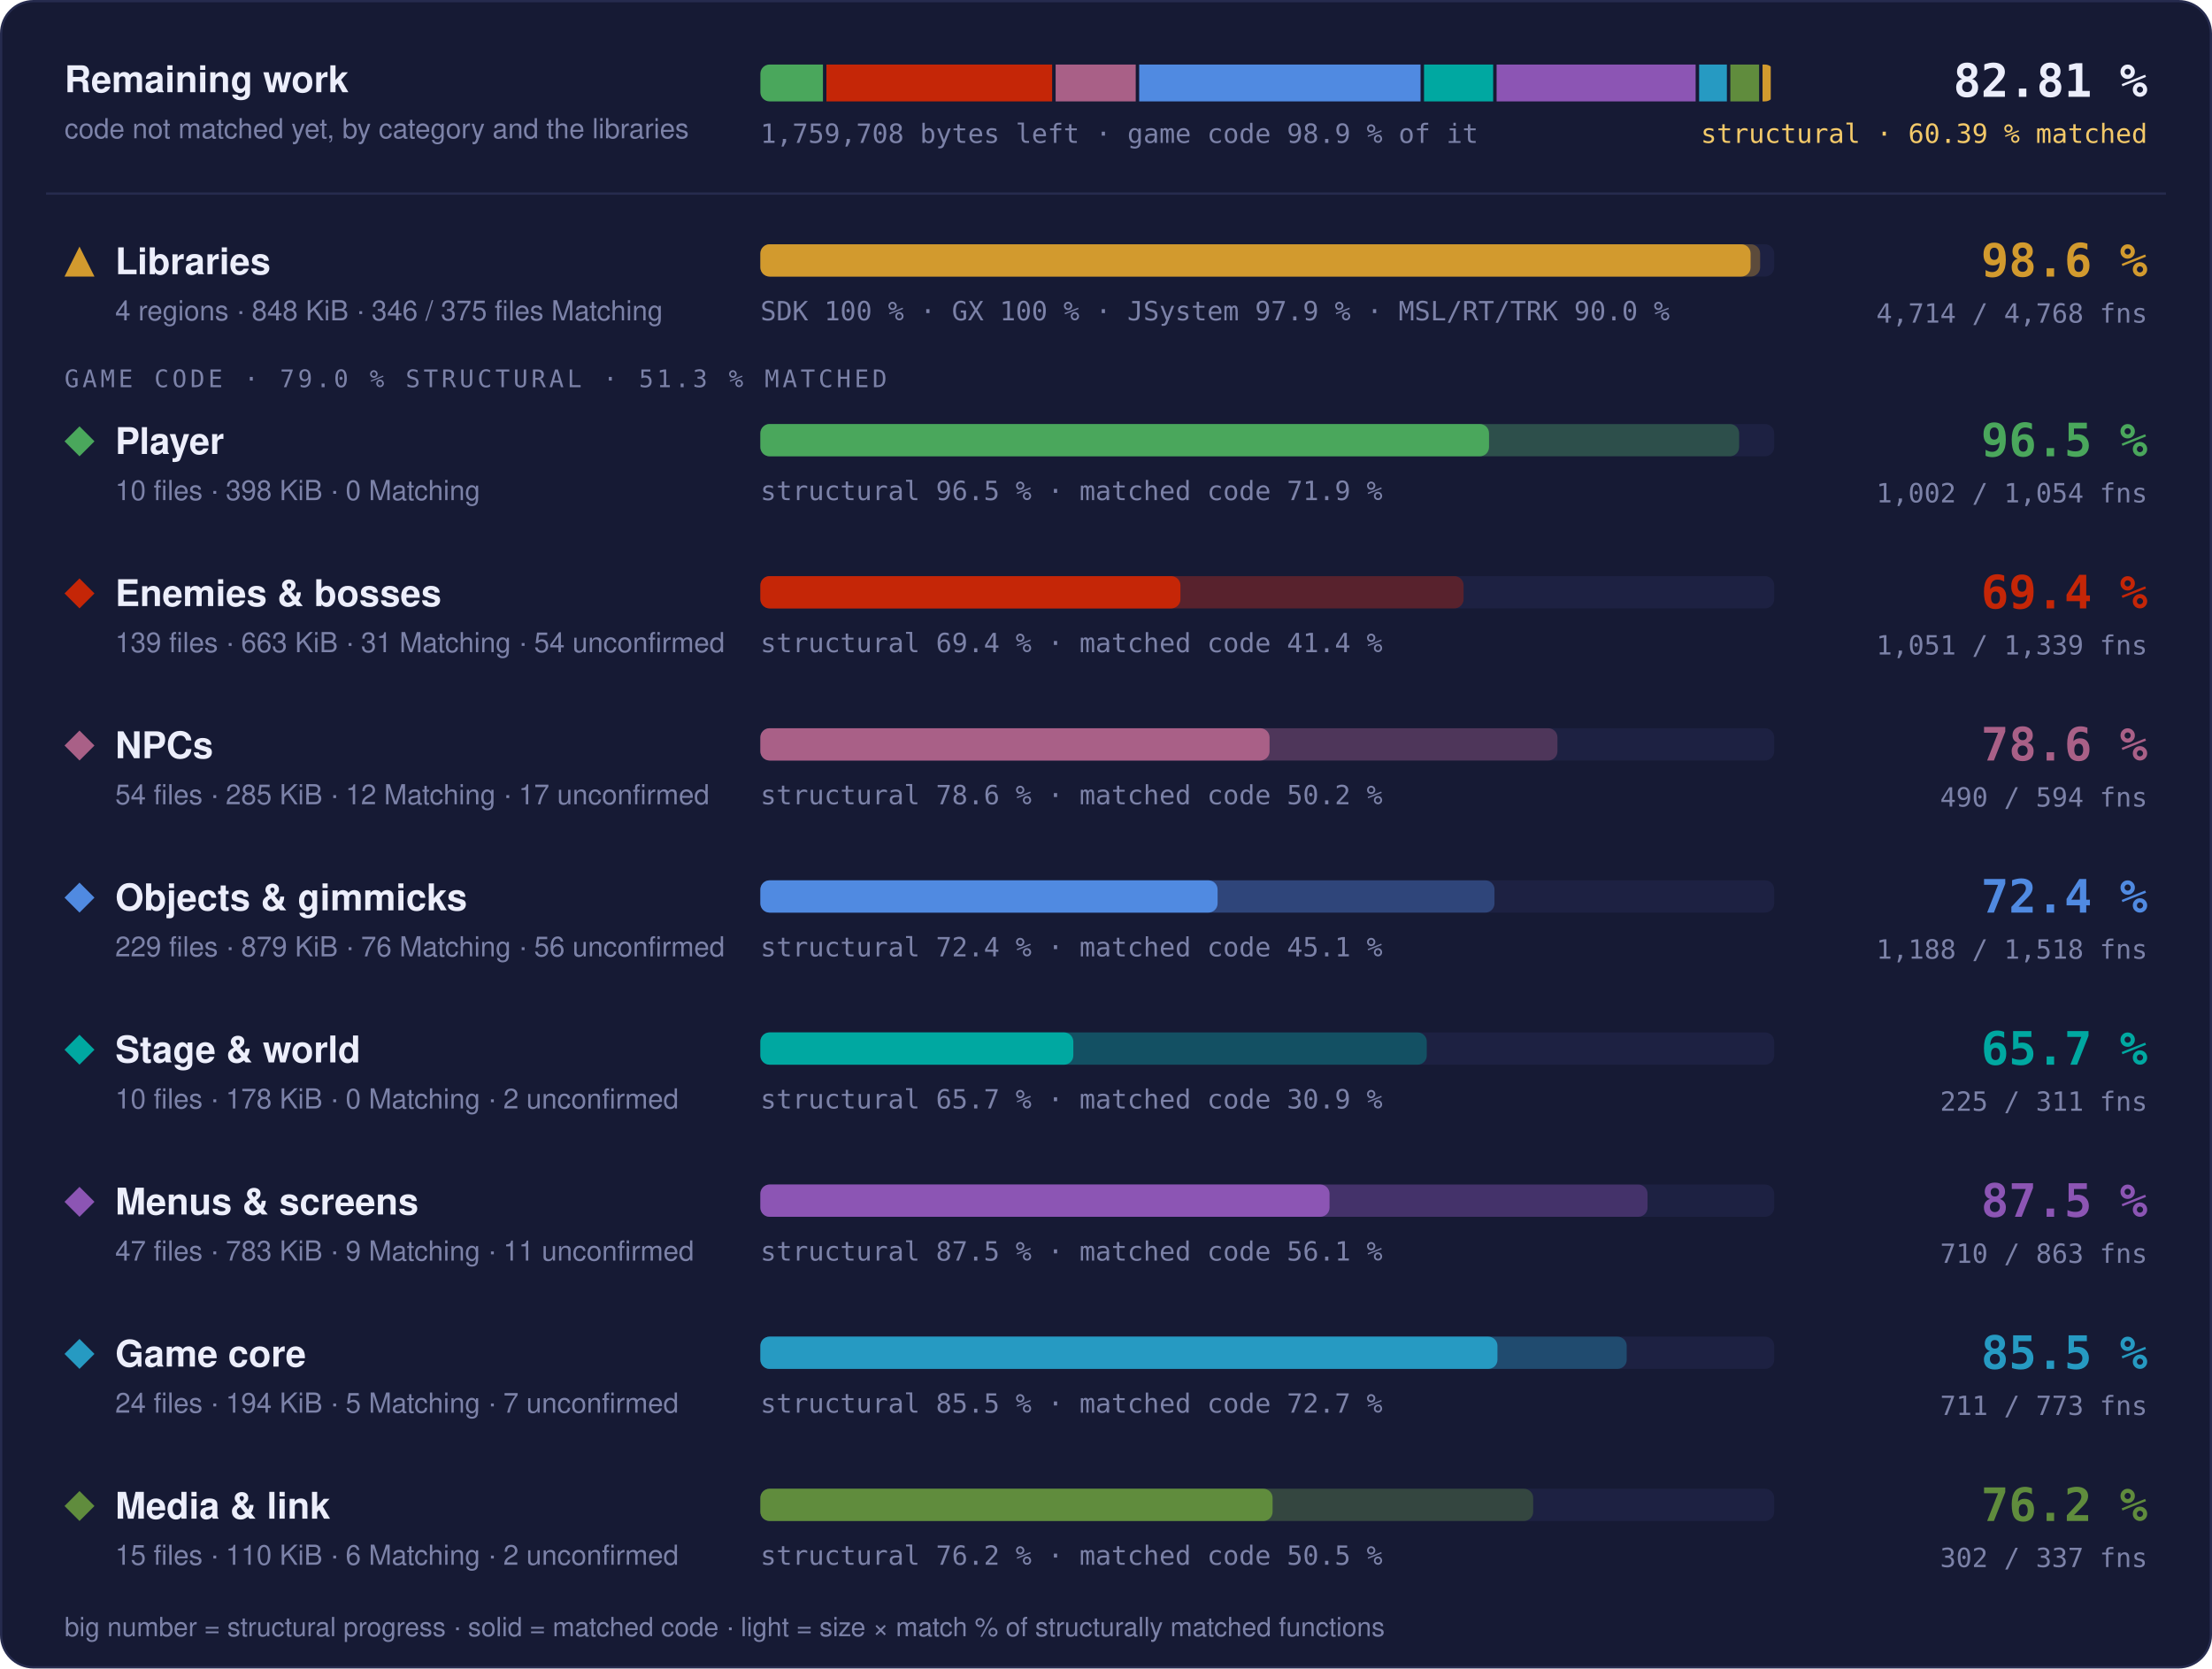
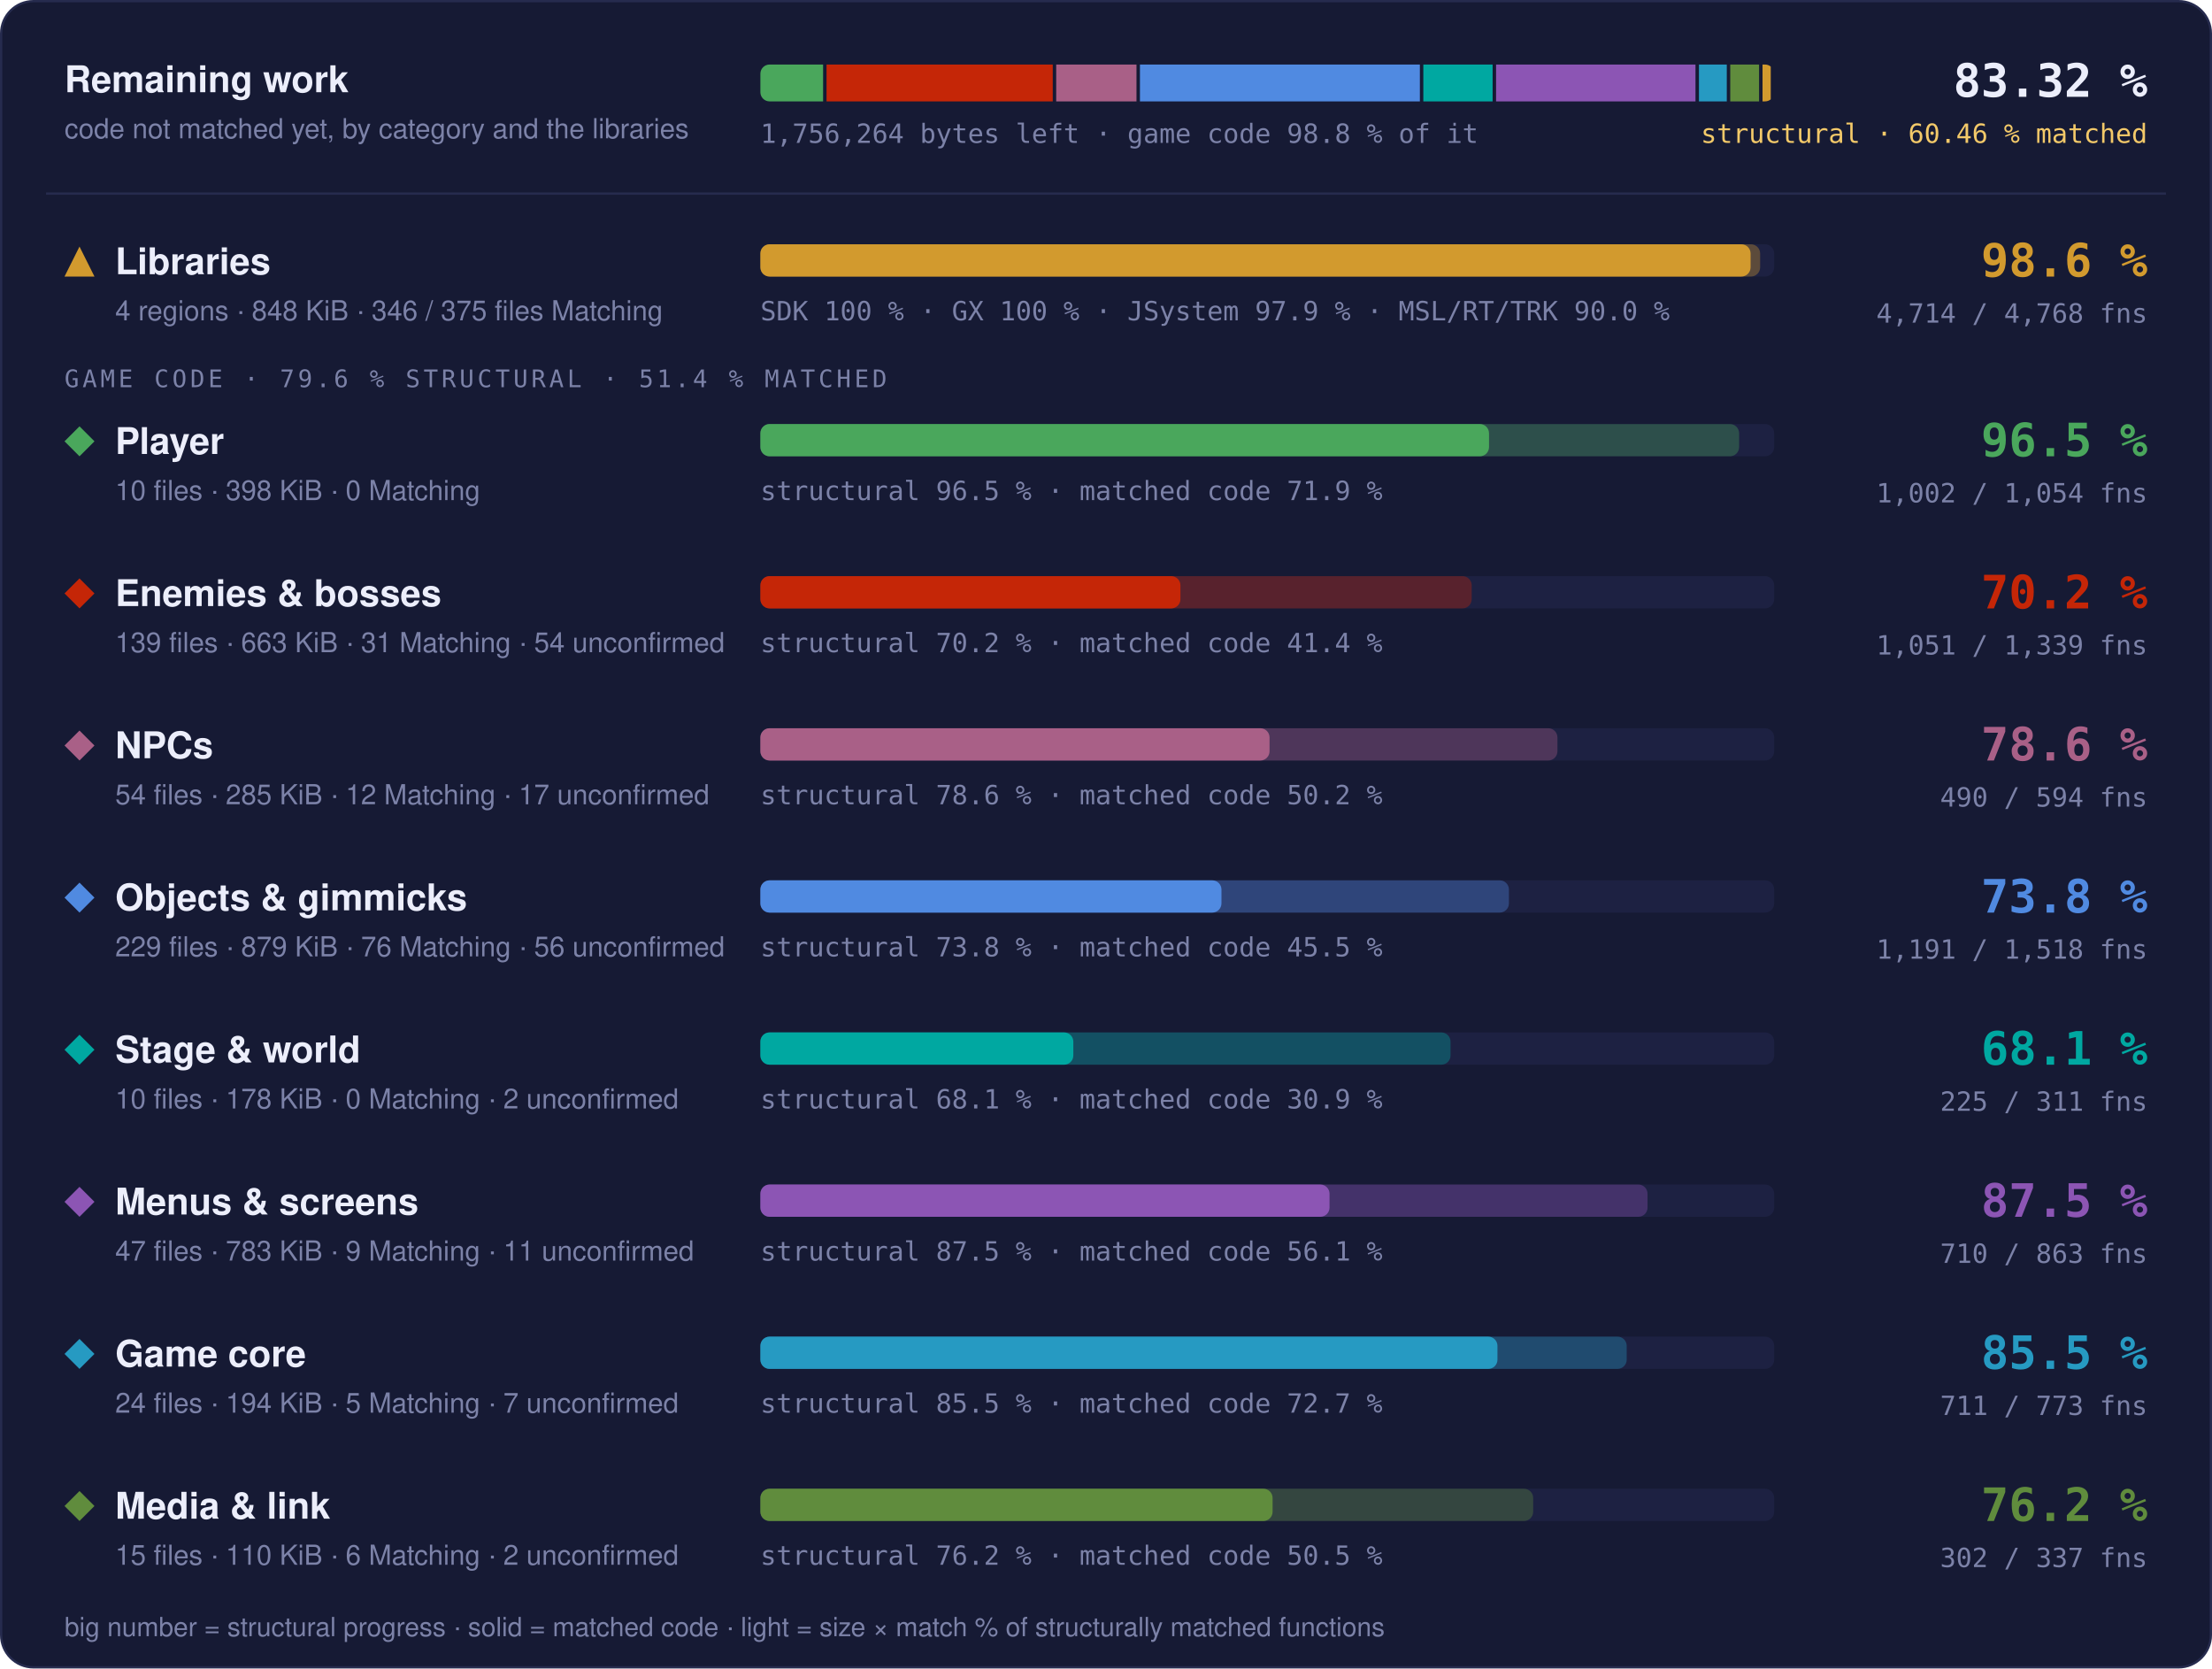
- <svg xmlns="http://www.w3.org/2000/svg" width="960" height="724" viewBox="0 0 960 724" role="img" aria-label="Progress overview: Libraries 98.6 % structural, 97.7 % matched code, 4714 of 4768 functions; Player 96.5 % structural, 71.9 % matched code, 1002 of 1054 functions; Enemies &amp; bosses 69.4 % structural, 41.4 % matched code, 1051 of 1339 functions; NPCs 78.6 % structural, 50.2 % matched code, 490 of 594 functions; Objects &amp; gimmicks 72.4 % structural, 45.1 % matched code, 1188 of 1518 functions; Stage &amp; world 65.7 % structural, 30.9 % matched code, 225 of 311 functions; Menus &amp; screens 87.5 % structural, 56.1 % matched code, 710 of 863 functions; Game core 85.5 % structural, 72.7 % matched code, 711 of 773 functions; Media &amp; link 76.2 % structural, 50.5 % matched code, 302 of 337 functions">
+ <svg xmlns="http://www.w3.org/2000/svg" width="960" height="724" viewBox="0 0 960 724" role="img" aria-label="Progress overview: Libraries 98.6 % structural, 97.7 % matched code, 4714 of 4768 functions; Player 96.5 % structural, 71.9 % matched code, 1002 of 1054 functions; Enemies &amp; bosses 70.2 % structural, 41.4 % matched code, 1051 of 1339 functions; NPCs 78.6 % structural, 50.2 % matched code, 490 of 594 functions; Objects &amp; gimmicks 73.8 % structural, 45.5 % matched code, 1191 of 1518 functions; Stage &amp; world 68.1 % structural, 30.9 % matched code, 225 of 311 functions; Menus &amp; screens 87.5 % structural, 56.1 % matched code, 710 of 863 functions; Game core 85.5 % structural, 72.7 % matched code, 711 of 773 functions; Media &amp; link 76.2 % structural, 50.5 % matched code, 302 of 337 functions">
  <style>text { font-family: -apple-system, BlinkMacSystemFont, 'Segoe UI', Helvetica, Arial, sans-serif; } .mono { font-family: ui-monospace, SFMono-Regular, 'SF Mono', Menlo, Consolas, monospace; } .grow { transform-box: fill-box; transform-origin: 0 50%; animation: grow 1.4s cubic-bezier(.2,.8,.2,1) both; } @keyframes grow { from { transform: scaleX(0); } } @media (prefers-reduced-motion: reduce) { * { animation: none !important; } }</style>
  <rect x="0.5" y="0.5" width="959" height="723" rx="14" fill="#161a34" stroke="#262b4e" />
  <text x="28" y="40" font-size="16" font-weight="700" fill="#eceefb">Remaining work</text>
  <text x="28" y="60" font-size="12" fill="#7c82a8">code not matched yet, by category and the libraries</text>
  <clipPath id="rw">
    <rect x="330" y="28" width="440" height="16" rx="4" />
  </clipPath>
  <g clip-path="url(#rw)">
-     <rect class="grow" x="330.00" y="28" width="27.16" height="16" fill="#4aa75c" />
-     <rect class="grow" x="358.66" y="28" width="97.97" height="16" fill="#c52607" />
-     <rect class="grow" x="458.14" y="28" width="34.76" height="16" fill="#a96087" />
-     <rect class="grow" x="494.40" y="28" width="122.11" height="16" fill="#508ae1" />
-     <rect class="grow" x="618.02" y="28" width="30.01" height="16" fill="#00a8a1" />
-     <rect class="grow" x="649.52" y="28" width="86.38" height="16" fill="#8c55b4" />
-     <rect class="grow" x="737.41" y="28" width="12.05" height="16" fill="#269ac2" />
-     <rect class="grow" x="750.96" y="28" width="12.48" height="16" fill="#608c3d" />
-     <rect class="grow" x="764.94" y="28" width="3.56" height="16" fill="#d29a2e" />
+     <rect class="grow" x="330.00" y="28" width="27.22" height="16" fill="#4aa75c" />
+     <rect class="grow" x="358.72" y="28" width="98.17" height="16" fill="#c52607" />
+     <rect class="grow" x="458.39" y="28" width="34.84" height="16" fill="#a96087" />
+     <rect class="grow" x="494.73" y="28" width="121.49" height="16" fill="#508ae1" />
+     <rect class="grow" x="617.72" y="28" width="30.07" height="16" fill="#00a8a1" />
+     <rect class="grow" x="649.29" y="28" width="86.55" height="16" fill="#8c55b4" />
+     <rect class="grow" x="737.34" y="28" width="12.08" height="16" fill="#269ac2" />
+     <rect class="grow" x="750.92" y="28" width="12.51" height="16" fill="#608c3d" />
+     <rect class="grow" x="764.93" y="28" width="3.57" height="16" fill="#d29a2e" />
  </g>
-   <text x="330" y="62" class="mono" font-size="11.5" fill="#7c82a8">1,759,708 bytes left · game code 98.9 % of it</text>
-   <text x="932" y="42" text-anchor="end" class="mono" font-size="20" font-weight="700" fill="#eceefb">82.81 %</text>
-   <text x="932" y="62" text-anchor="end" class="mono" font-size="11.5" fill="#f3c969">structural · 60.39 % matched</text>
+   <text x="330" y="62" class="mono" font-size="11.5" fill="#7c82a8">1,756,264 bytes left · game code 98.8 % of it</text>
+   <text x="932" y="42" text-anchor="end" class="mono" font-size="20" font-weight="700" fill="#eceefb">83.32 %</text>
+   <text x="932" y="62" text-anchor="end" class="mono" font-size="11.5" fill="#f3c969">structural · 60.46 % matched</text>
  <line x1="20" x2="940" y1="84" y2="84" stroke="#262b4e" />
  <g fill="#d29a2e">
    <path d="M34.5 107L41 120L28 120Z" />
  </g>
  <text x="50" y="119" font-size="16" font-weight="700" fill="#eceefb">Libraries</text>
  <text x="50" y="139" font-size="12" fill="#7c82a8">4 regions · 848 KiB · 346 / 375 files Matching</text>
  <rect x="330" y="106" width="440" height="14" rx="4" fill="#1d2142" />
  <rect class="grow" style="animation-delay:0.0s" x="330" y="106" width="433.89" height="14" rx="4" fill="#d29a2e" fill-opacity="0.35" />
  <rect class="grow" style="animation-delay:0.0s" x="330" y="106" width="429.75" height="14" rx="4" fill="#d29a2e" />
  <text x="330" y="139" class="mono" font-size="11.5" fill="#7c82a8">SDK 100 % · GX 100 % · JSystem 97.9 % · MSL/RT/TRK 90.0 %</text>
  <text x="932" y="120" text-anchor="end" class="mono" font-size="20" font-weight="700" fill="#d29a2e">98.6 %</text>
  <text x="932" y="140" text-anchor="end" class="mono" font-size="11.5" fill="#7c82a8">4,714 / 4,768 fns</text>
-   <text x="28" y="168" class="mono" font-size="10.5" letter-spacing="0.14em" fill="#7c82a8">GAME CODE · 79.0 % STRUCTURAL · 51.3 % MATCHED</text>
+   <text x="28" y="168" class="mono" font-size="10.5" letter-spacing="0.14em" fill="#7c82a8">GAME CODE · 79.6 % STRUCTURAL · 51.4 % MATCHED</text>
  <g fill="#4aa75c">
    <path d="M34.5 185L41 191.5L34.5 198L28 191.5Z" />
  </g>
  <text x="50" y="197" font-size="16" font-weight="700" fill="#eceefb">Player</text>
  <text x="50" y="217" font-size="12" fill="#7c82a8">10 files · 398 KiB · 0 Matching</text>
  <rect x="330" y="184" width="440" height="14" rx="4" fill="#1d2142" />
  <rect class="grow" style="animation-delay:0.1s" x="330" y="184" width="424.77" height="14" rx="4" fill="#4aa75c" fill-opacity="0.35" />
  <rect class="grow" style="animation-delay:0.1s" x="330" y="184" width="316.23" height="14" rx="4" fill="#4aa75c" />
  <text x="330" y="217" class="mono" font-size="11.5" fill="#7c82a8">structural 96.5 % · matched code 71.9 %</text>
  <text x="932" y="198" text-anchor="end" class="mono" font-size="20" font-weight="700" fill="#4aa75c">96.5 %</text>
  <text x="932" y="218" text-anchor="end" class="mono" font-size="11.5" fill="#7c82a8">1,002 / 1,054 fns</text>
  <g fill="#c52607">
    <path d="M34.5 251L41 257.5L34.5 264L28 257.5Z" />
  </g>
  <text x="50" y="263" font-size="16" font-weight="700" fill="#eceefb">Enemies &amp; bosses</text>
  <text x="50" y="283" font-size="12" fill="#7c82a8">139 files · 663 KiB · 31 Matching · 54 unconfirmed</text>
  <rect x="330" y="250" width="440" height="14" rx="4" fill="#1d2142" />
-   <rect class="grow" style="animation-delay:0.2s" x="330" y="250" width="305.19" height="14" rx="4" fill="#c52607" fill-opacity="0.35" />
+   <rect class="grow" style="animation-delay:0.2s" x="330" y="250" width="308.71" height="14" rx="4" fill="#c52607" fill-opacity="0.35" />
  <rect class="grow" style="animation-delay:0.2s" x="330" y="250" width="182.30" height="14" rx="4" fill="#c52607" />
-   <text x="330" y="283" class="mono" font-size="11.5" fill="#7c82a8">structural 69.4 % · matched code 41.4 %</text>
-   <text x="932" y="264" text-anchor="end" class="mono" font-size="20" font-weight="700" fill="#c52607">69.4 %</text>
+   <text x="330" y="283" class="mono" font-size="11.5" fill="#7c82a8">structural 70.2 % · matched code 41.4 %</text>
+   <text x="932" y="264" text-anchor="end" class="mono" font-size="20" font-weight="700" fill="#c52607">70.2 %</text>
  <text x="932" y="284" text-anchor="end" class="mono" font-size="11.5" fill="#7c82a8">1,051 / 1,339 fns</text>
  <g fill="#a96087">
    <path d="M34.5 317L41 323.5L34.5 330L28 323.5Z" />
  </g>
  <text x="50" y="329" font-size="16" font-weight="700" fill="#eceefb">NPCs</text>
  <text x="50" y="349" font-size="12" fill="#7c82a8">54 files · 285 KiB · 12 Matching · 17 unconfirmed</text>
  <rect x="330" y="316" width="440" height="14" rx="4" fill="#1d2142" />
  <rect class="grow" style="animation-delay:0.3s" x="330" y="316" width="345.92" height="14" rx="4" fill="#a96087" fill-opacity="0.35" />
  <rect class="grow" style="animation-delay:0.3s" x="330" y="316" width="220.98" height="14" rx="4" fill="#a96087" />
  <text x="330" y="349" class="mono" font-size="11.5" fill="#7c82a8">structural 78.6 % · matched code 50.2 %</text>
  <text x="932" y="330" text-anchor="end" class="mono" font-size="20" font-weight="700" fill="#a96087">78.6 %</text>
  <text x="932" y="350" text-anchor="end" class="mono" font-size="11.5" fill="#7c82a8">490 / 594 fns</text>
  <g fill="#508ae1">
    <path d="M34.5 383L41 389.5L34.5 396L28 389.5Z" />
  </g>
  <text x="50" y="395" font-size="16" font-weight="700" fill="#eceefb">Objects &amp; gimmicks</text>
  <text x="50" y="415" font-size="12" fill="#7c82a8">229 files · 879 KiB · 76 Matching · 56 unconfirmed</text>
  <rect x="330" y="382" width="440" height="14" rx="4" fill="#1d2142" />
-   <rect class="grow" style="animation-delay:0.4s" x="330" y="382" width="318.60" height="14" rx="4" fill="#508ae1" fill-opacity="0.35" />
-   <rect class="grow" style="animation-delay:0.4s" x="330" y="382" width="198.43" height="14" rx="4" fill="#508ae1" />
-   <text x="330" y="415" class="mono" font-size="11.5" fill="#7c82a8">structural 72.4 % · matched code 45.1 %</text>
-   <text x="932" y="396" text-anchor="end" class="mono" font-size="20" font-weight="700" fill="#508ae1">72.4 %</text>
-   <text x="932" y="416" text-anchor="end" class="mono" font-size="11.5" fill="#7c82a8">1,188 / 1,518 fns</text>
+   <rect class="grow" style="animation-delay:0.4s" x="330" y="382" width="324.87" height="14" rx="4" fill="#508ae1" fill-opacity="0.35" />
+   <rect class="grow" style="animation-delay:0.4s" x="330" y="382" width="200.11" height="14" rx="4" fill="#508ae1" />
+   <text x="330" y="415" class="mono" font-size="11.5" fill="#7c82a8">structural 73.8 % · matched code 45.5 %</text>
+   <text x="932" y="396" text-anchor="end" class="mono" font-size="20" font-weight="700" fill="#508ae1">73.8 %</text>
+   <text x="932" y="416" text-anchor="end" class="mono" font-size="11.5" fill="#7c82a8">1,191 / 1,518 fns</text>
  <g fill="#00a8a1">
    <path d="M34.5 449L41 455.5L34.5 462L28 455.5Z" />
  </g>
  <text x="50" y="461" font-size="16" font-weight="700" fill="#eceefb">Stage &amp; world</text>
  <text x="50" y="481" font-size="12" fill="#7c82a8">10 files · 178 KiB · 0 Matching · 2 unconfirmed</text>
  <rect x="330" y="448" width="440" height="14" rx="4" fill="#1d2142" />
-   <rect class="grow" style="animation-delay:0.5s" x="330" y="448" width="289.21" height="14" rx="4" fill="#00a8a1" fill-opacity="0.35" />
+   <rect class="grow" style="animation-delay:0.5s" x="330" y="448" width="299.52" height="14" rx="4" fill="#00a8a1" fill-opacity="0.35" />
  <rect class="grow" style="animation-delay:0.5s" x="330" y="448" width="135.82" height="14" rx="4" fill="#00a8a1" />
-   <text x="330" y="481" class="mono" font-size="11.5" fill="#7c82a8">structural 65.7 % · matched code 30.9 %</text>
-   <text x="932" y="462" text-anchor="end" class="mono" font-size="20" font-weight="700" fill="#00a8a1">65.7 %</text>
+   <text x="330" y="481" class="mono" font-size="11.5" fill="#7c82a8">structural 68.1 % · matched code 30.9 %</text>
+   <text x="932" y="462" text-anchor="end" class="mono" font-size="20" font-weight="700" fill="#00a8a1">68.1 %</text>
  <text x="932" y="482" text-anchor="end" class="mono" font-size="11.5" fill="#7c82a8">225 / 311 fns</text>
  <g fill="#8c55b4">
    <path d="M34.5 515L41 521.5L34.5 528L28 521.5Z" />
  </g>
  <text x="50" y="527" font-size="16" font-weight="700" fill="#eceefb">Menus &amp; screens</text>
  <text x="50" y="547" font-size="12" fill="#7c82a8">47 files · 783 KiB · 9 Matching · 11 unconfirmed</text>
  <rect x="330" y="514" width="440" height="14" rx="4" fill="#1d2142" />
  <rect class="grow" style="animation-delay:0.6s" x="330" y="514" width="385.02" height="14" rx="4" fill="#8c55b4" fill-opacity="0.35" />
  <rect class="grow" style="animation-delay:0.6s" x="330" y="514" width="247.01" height="14" rx="4" fill="#8c55b4" />
  <text x="330" y="547" class="mono" font-size="11.5" fill="#7c82a8">structural 87.5 % · matched code 56.1 %</text>
  <text x="932" y="528" text-anchor="end" class="mono" font-size="20" font-weight="700" fill="#8c55b4">87.5 %</text>
  <text x="932" y="548" text-anchor="end" class="mono" font-size="11.5" fill="#7c82a8">710 / 863 fns</text>
  <g fill="#269ac2">
    <path d="M34.5 581L41 587.5L34.5 594L28 587.5Z" />
  </g>
  <text x="50" y="593" font-size="16" font-weight="700" fill="#eceefb">Game core</text>
  <text x="50" y="613" font-size="12" fill="#7c82a8">24 files · 194 KiB · 5 Matching · 7 unconfirmed</text>
  <rect x="330" y="580" width="440" height="14" rx="4" fill="#1d2142" />
  <rect class="grow" style="animation-delay:0.7s" x="330" y="580" width="375.98" height="14" rx="4" fill="#269ac2" fill-opacity="0.35" />
  <rect class="grow" style="animation-delay:0.7s" x="330" y="580" width="319.89" height="14" rx="4" fill="#269ac2" />
  <text x="330" y="613" class="mono" font-size="11.5" fill="#7c82a8">structural 85.5 % · matched code 72.7 %</text>
  <text x="932" y="594" text-anchor="end" class="mono" font-size="20" font-weight="700" fill="#269ac2">85.5 %</text>
  <text x="932" y="614" text-anchor="end" class="mono" font-size="11.5" fill="#7c82a8">711 / 773 fns</text>
  <g fill="#608c3d">
    <path d="M34.5 647L41 653.5L34.5 660L28 653.5Z" />
  </g>
  <text x="50" y="659" font-size="16" font-weight="700" fill="#eceefb">Media &amp; link</text>
  <text x="50" y="679" font-size="12" fill="#7c82a8">15 files · 110 KiB · 6 Matching · 2 unconfirmed</text>
  <rect x="330" y="646" width="440" height="14" rx="4" fill="#1d2142" />
  <rect class="grow" style="animation-delay:0.8s" x="330" y="646" width="335.39" height="14" rx="4" fill="#608c3d" fill-opacity="0.35" />
  <rect class="grow" style="animation-delay:0.8s" x="330" y="646" width="222.30" height="14" rx="4" fill="#608c3d" />
  <text x="330" y="679" class="mono" font-size="11.5" fill="#7c82a8">structural 76.2 % · matched code 50.5 %</text>
  <text x="932" y="660" text-anchor="end" class="mono" font-size="20" font-weight="700" fill="#608c3d">76.2 %</text>
  <text x="932" y="680" text-anchor="end" class="mono" font-size="11.5" fill="#7c82a8">302 / 337 fns</text>
  <text x="28" y="710" font-size="11.5" fill="#7c82a8">big number = structural progress · solid = matched code · light = size × match % of structurally matched functions</text>
</svg>
